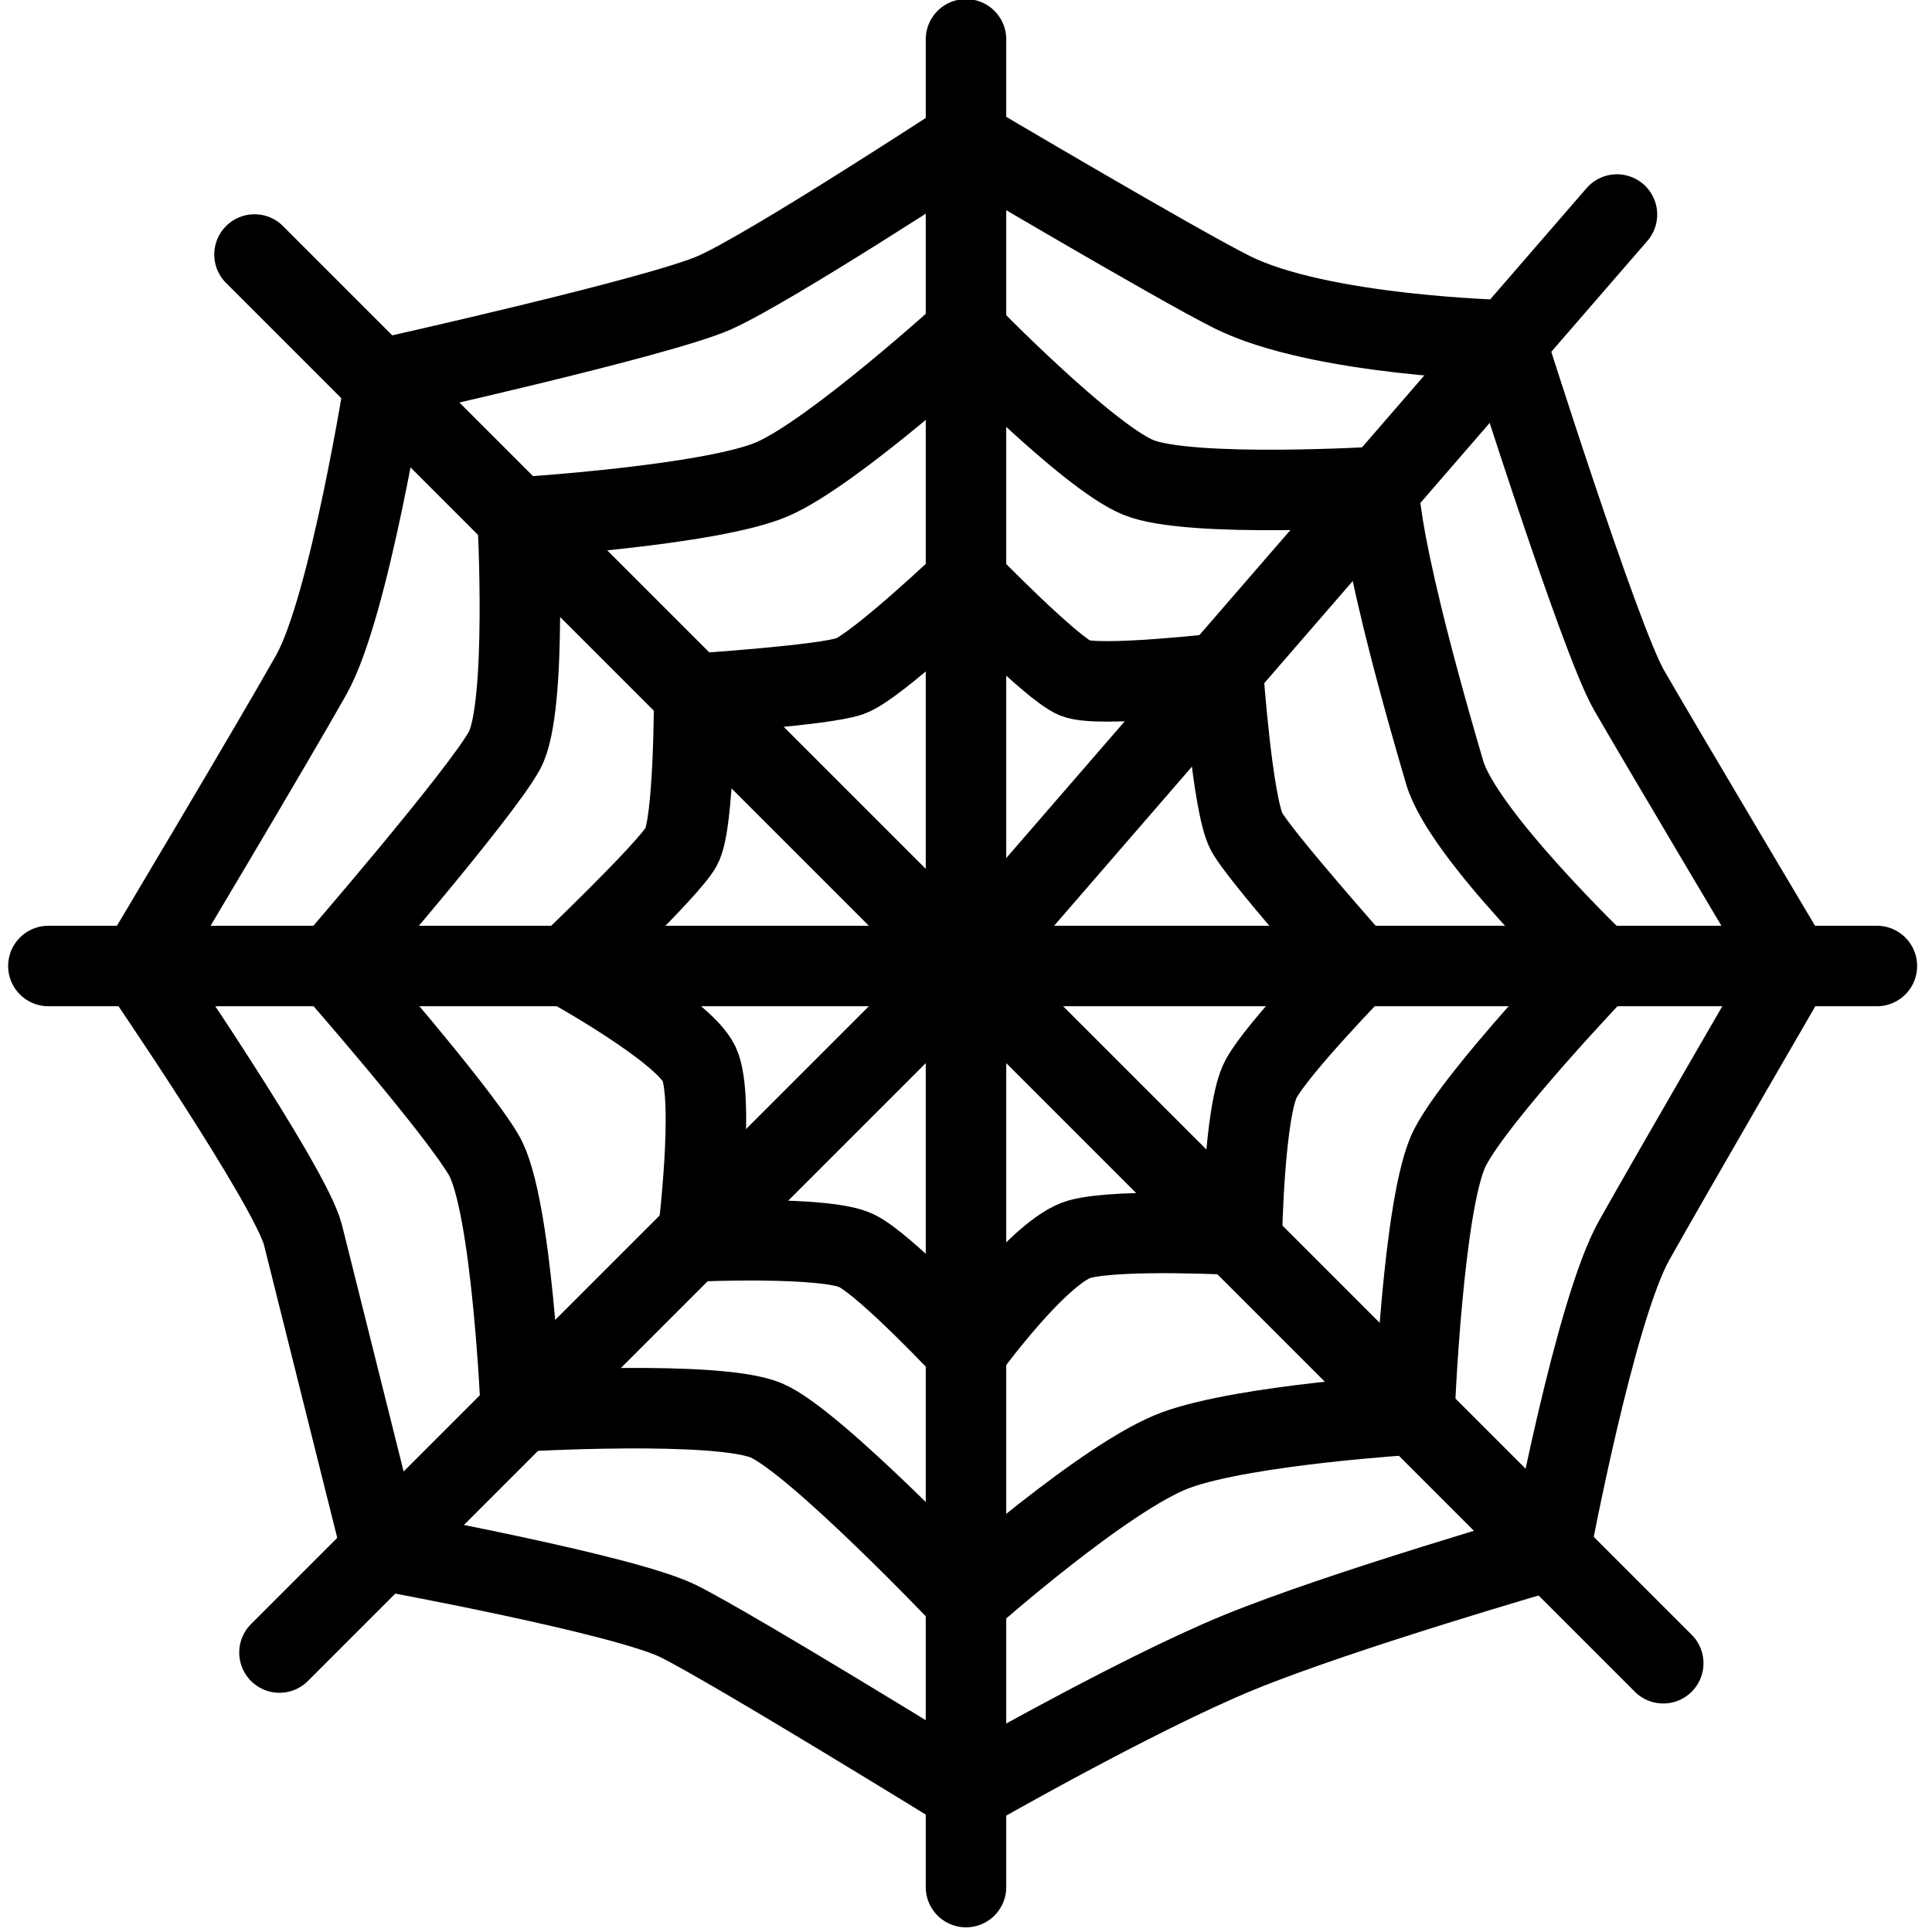
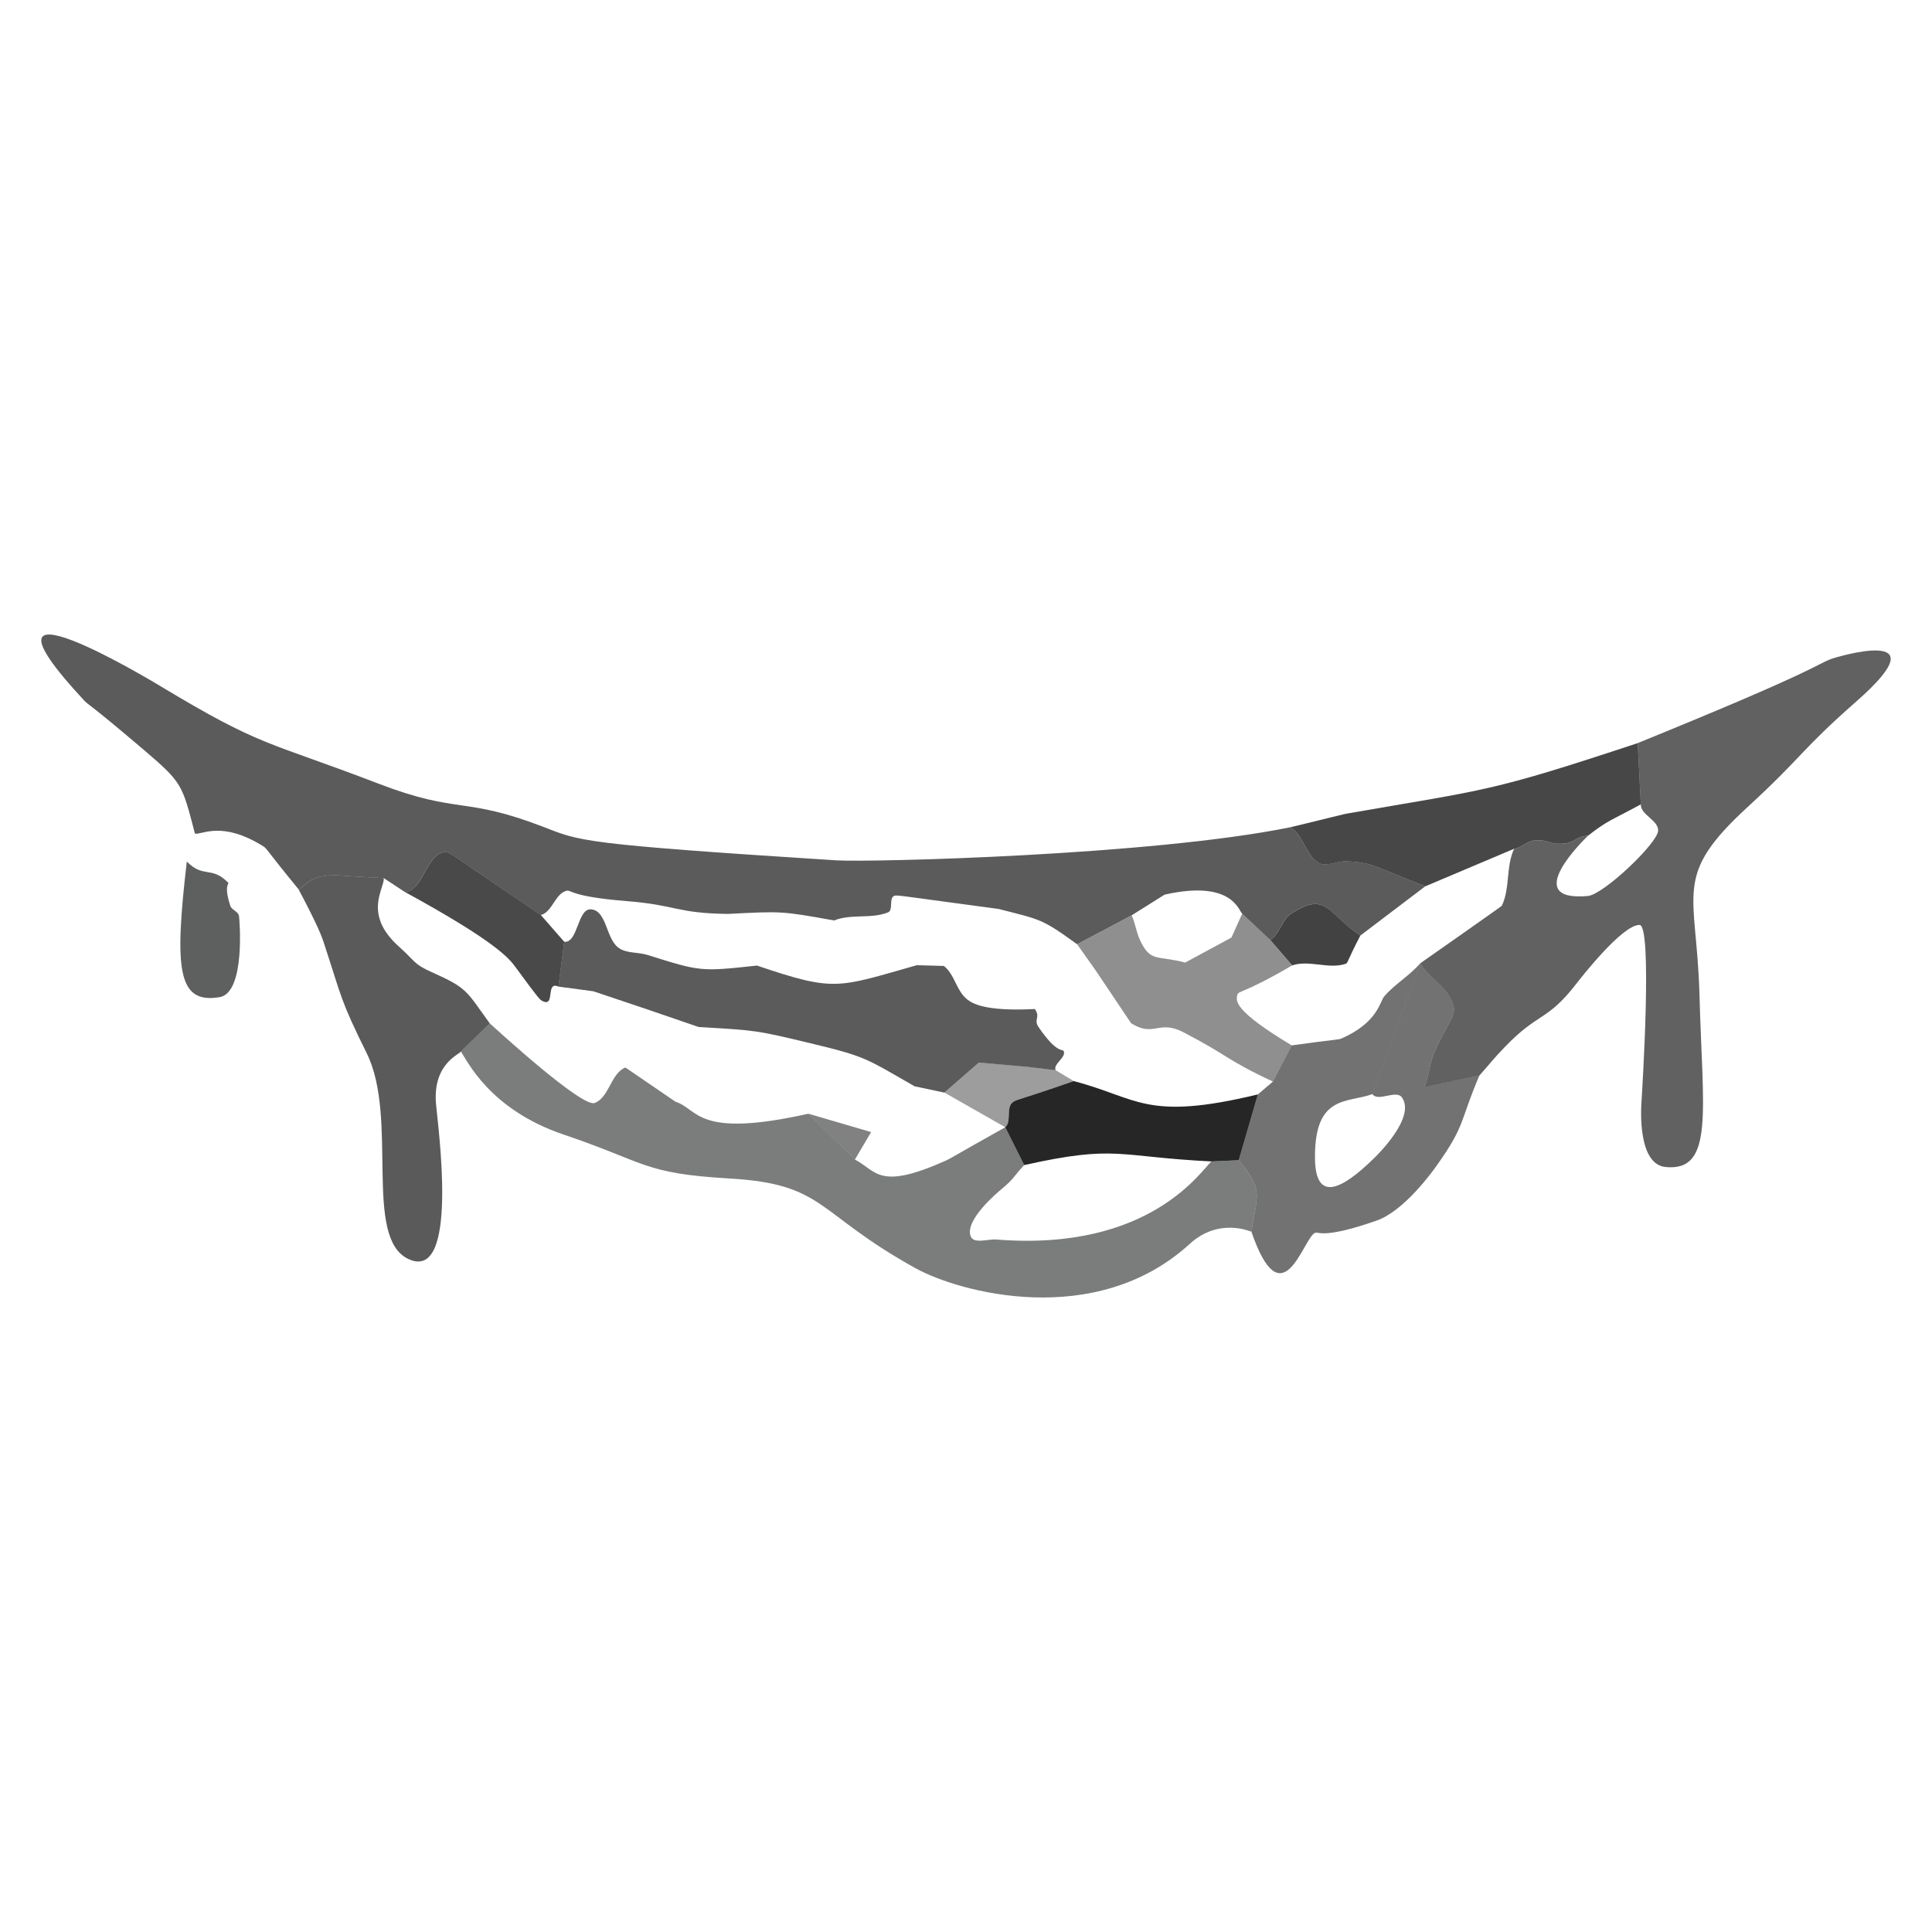
- <svg xmlns="http://www.w3.org/2000/svg" width="100%" height="100%" viewBox="0 0 72 72" version="1.1" xml:space="preserve" style="fill-rule:evenodd;clip-rule:evenodd;stroke-linecap:round;stroke-linejoin:round;stroke-miterlimit:1.5;">
+ <svg xmlns="http://www.w3.org/2000/svg" width="100%" height="100%" viewBox="0 0 72 72" version="1.1" xml:space="preserve" style="fill-rule:evenodd;clip-rule:evenodd;stroke-linejoin:round;stroke-miterlimit:2;">
  <g>
-     <path d="M36.016,21.652c0,0 -3.363,3.195 -4.333,3.544c-0.97,0.349 -5.813,0.659 -5.813,0.659c0,0 0.013,4.836 -0.485,5.708c-0.502,0.88 -4.239,4.437 -4.239,4.437c0,0 4.294,2.365 4.906,3.643c0.612,1.278 -0.066,6.617 -0.066,6.617c0,0 4.81,-0.209 5.937,0.351c1.127,0.561 4.094,3.737 4.094,3.737c0,0 2.725,-3.77 4.23,-4.172c1.505,-0.402 6.035,-0.15 6.035,-0.15c0,0 0.087,-4.661 0.714,-5.82c0.626,-1.159 3.594,-4.205 3.594,-4.205c0,0 -3.684,-4.149 -4.137,-5.015c-0.527,-1.008 -0.871,-5.904 -0.871,-5.904c0,0 -4.633,0.544 -5.51,0.193c-0.876,-0.351 -4.055,-3.621 -4.055,-3.621Z" style="fill:none;stroke:#000;stroke-width:3px;" />
-     <path d="M36,59.631c0,0 5.216,-4.638 7.827,-5.592c2.611,-0.953 8.883,-1.33 8.883,-1.33c0,0 0.315,-7.958 1.321,-9.931c1.006,-1.973 5.6,-6.779 5.6,-6.779c0,0 -5.109,-4.888 -5.791,-7.207c-2.856,-9.709 -2.472,-11.191 -2.367,-10.655c0,0 -7.14,0.44 -9.053,-0.346c-1.912,-0.786 -6.42,-5.424 -6.42,-5.424c0,0 -4.935,4.491 -7.198,5.482c-2.263,0.991 -9.512,1.439 -9.512,1.439c0,0 0.383,7.059 -0.483,8.667c-0.866,1.608 -6.438,8.043 -6.438,8.043c0,0 4.601,5.244 5.659,7.046c1.059,1.802 1.387,9.555 1.387,9.555c0,0 7.321,-0.43 9.139,0.334c1.817,0.764 7.446,6.696 7.446,6.696Z" style="fill:none;stroke:#000;stroke-width:3px;" />
+     <path d="M7.265,31.067c-0.483,-1.848 -0.461,-1.891 -1.938,-3.149c-2.017,-1.717 -2.032,-1.643 -2.187,-1.809c-4.767,-5.125 2.607,-0.678 2.803,-0.56c3.85,2.322 3.962,2.044 8.175,3.66c2.989,1.146 3.162,0.46 6.138,1.609c1.372,0.53 1.364,0.636 10.901,1.244c1.242,0.079 11.779,-0.18 16.934,-1.234c0.478,0.293 0.562,1.03 1.041,1.323c0.292,0.179 0.685,-0.072 1.027,-0.055c1.065,0.052 0.999,0.19 2.96,0.932c-0.809,0.613 -1.618,1.227 -2.427,1.84c-1.26,-0.866 -1.251,-1.656 -2.563,-0.83c-0.358,0.225 -0.433,0.766 -0.791,0.991l-1.046,-0.982c-0.127,-0.092 -0.365,-1.278 -2.891,-0.706c0,0 -1.129,0.709 -1.227,0.77c-0.678,0.359 -1.356,0.718 -2.034,1.078c-1.328,-0.961 -1.345,-0.908 -2.92,-1.314c-3.798,-0.508 -3.798,-0.532 -3.901,-0.486c-0.198,0.088 -0.022,0.529 -0.222,0.611c-0.628,0.257 -1.384,0.046 -2.011,0.303c-1.994,-0.358 -1.961,-0.344 -3.958,-0.244c-1.942,-0.026 -1.869,-0.325 -3.792,-0.479c-2.078,-0.166 -2.046,-0.427 -2.222,-0.384c-0.427,0.105 -0.533,0.799 -0.96,0.904c-3.409,-2.302 -3.4,-2.364 -3.578,-2.345c-0.697,0.075 -0.787,1.414 -1.484,1.489l-0.79,-0.519c-1.309,-0.076 -1.301,-0.07 -1.413,-0.082c-1.398,-0.146 -1.487,0.415 -1.767,0.493c-1.213,-1.479 -1.169,-1.51 -1.31,-1.597c-1.547,-0.966 -2.275,-0.421 -2.549,-0.472Z" style="fill:#070708;fill-opacity:0.66;" />
+     <path d="M61.034,27.692c6.705,-2.726 6.62,-2.911 7.207,-3.135c0.137,-0.052 4.222,-1.303 0.959,1.566c-2.143,1.885 -1.976,2.027 -4.071,3.952c-2.826,2.596 -1.898,3.123 -1.794,7.011c0.115,4.323 0.56,6.585 -1.266,6.405c-1.042,-0.102 -0.911,-2.184 -0.898,-2.387c0.033,-0.53 0.416,-6.625 -0.07,-6.634c-0.644,-0.012 -2.202,1.993 -2.36,2.197c-1.098,1.414 -1.406,1.042 -2.664,2.355c-0.498,0.52 -0.455,0.51 -0.943,1.057c-0.686,0.147 -1.372,0.293 -2.058,0.44c0.186,-0.415 0.195,-0.895 0.381,-1.31c0.62,-1.379 0.941,-1.387 0.571,-2.049c-0.272,-0.487 -0.825,-0.776 -1.097,-1.262c0.244,-0.171 3.027,-2.12 3.039,-2.145c0.312,-0.652 0.146,-1.468 0.457,-2.12c0.266,-0.028 0.475,-0.281 0.741,-0.309c0.562,-0.059 0.509,0.167 1.093,0.115c0.49,-0.044 0.398,-0.249 0.922,-0.296c-0.129,0.125 -2.563,2.478 -0.008,2.248c0.587,-0.053 2.601,-1.969 2.619,-2.435c0.015,-0.39 -0.66,-0.588 -0.645,-0.979c-0.038,-0.761 -0.077,-1.523 -0.115,-2.284Z" style="fill:#060606;fill-opacity:0.63;" />
+     <path d="M18.252,38.137c0.29,0.265 3.442,3.151 3.912,2.968c0.543,-0.212 0.601,-1.11 1.144,-1.322c0.621,0.425 1.242,0.85 1.864,1.274c0.867,0.273 0.763,1.385 4.954,0.448c0.578,0.569 1.156,1.138 1.734,1.706c0.821,0.44 0.884,1.156 3.375,0.048c0.187,-0.083 0.165,-0.093 2.227,-1.25l0.707,1.41c-0.424,0.449 -0.351,0.486 -0.846,0.897c-0.129,0.107 -1.376,1.144 -1.15,1.753c0.112,0.303 0.638,0.098 0.96,0.124c5.784,0.463 7.671,-2.64 8.017,-2.91l1.014,-0.045c0.916,1.113 0.702,1.217 0.471,2.664c-0.015,0.003 -1.201,-0.547 -2.293,0.451c-3.515,3.212 -8.606,1.806 -10.227,0.908c-3.744,-2.074 -3.342,-3.136 -6.941,-3.343c-3.21,-0.185 -3.099,-0.6 -6.158,-1.632c-2.804,-0.946 -3.622,-2.801 -3.843,-3.101c0.359,-0.349 0.719,-0.698 1.078,-1.048Z" style="fill:#070808;fill-opacity:0.53;" />
+     <path d="M52.931,35.896c0.272,0.487 0.825,0.776 1.097,1.262c0.37,0.662 0.05,0.67 -0.571,2.049c-0.186,0.415 -0.195,0.895 -0.381,1.31c0.686,-0.147 1.372,-0.293 2.058,-0.44c-0.742,1.73 -0.503,1.832 -1.594,3.363c-0.141,0.198 -1.201,1.687 -2.243,2.05c-2.099,0.732 -2.161,0.364 -2.318,0.47c-0.444,0.299 -1.211,3.228 -2.343,-0.058c0.231,-1.447 0.445,-1.551 -0.471,-2.664c0.238,-0.818 0.475,-1.635 0.713,-2.453l0.561,-0.479c0.234,-0.449 0.467,-0.899 0.701,-1.348c1.725,-0.242 1.725,-0.2 1.863,-0.261c1.34,-0.588 1.433,-1.389 1.576,-1.557c0.397,-0.466 0.955,-0.779 1.353,-1.245l-1.788,4.88c-0.938,0.339 -2.148,0.013 -2.139,2.357c0.006,1.7 0.984,1.225 2.206,0.027c0.142,-0.139 1.555,-1.524 1.035,-2.261c-0.213,-0.302 -0.888,0.179 -1.101,-0.123l1.788,-4.88Z" style="fill:#070707;fill-opacity:0.57;" />
+     <path d="M21.027,35.098c0.522,0.053 0.487,-1.263 1.009,-1.209c0.572,0.058 0.543,1.051 0.99,1.413c0.294,0.239 0.739,0.171 1.1,0.285c1.997,0.628 1.991,0.622 4.084,0.397c2.925,0.989 2.984,0.826 5.958,-0.014l1.006,0.028c0.405,0.308 0.47,0.943 0.876,1.251c0.162,0.123 0.598,0.454 2.517,0.354c0.223,0.326 -0.064,0.38 0.142,0.681c0.689,1.007 0.896,0.794 0.934,0.89c0.094,0.24 -0.399,0.471 -0.305,0.71l-1.078,-0.129c-0.593,-0.052 -1.186,-0.105 -1.779,-0.157c-0.429,0.374 -0.858,0.747 -1.287,1.121l-1.111,-0.236c-1.842,-1.056 -1.809,-1.107 -3.892,-1.607c-2.048,-0.492 -2.028,-0.475 -4.155,-0.603c-1.968,-0.678 -1.947,-0.669 -3.924,-1.331l-1.301,-0.174c0.072,-0.557 0.143,-1.114 0.215,-1.671Z" style="fill:#070708;fill-opacity:0.66;" />
+     <path d="M11.124,33.136c0.28,-0.078 0.369,-0.639 1.767,-0.493c0.113,0.012 0.105,0.006 1.413,0.082c0.021,0.403 -0.786,1.342 0.562,2.551c0.625,0.561 0.54,0.647 1.219,0.951c1.351,0.604 1.275,0.684 2.167,1.911c-0.359,0.349 -0.719,0.698 -1.078,1.048c-0.057,0.12 -1.047,0.45 -0.926,1.946c0.063,0.785 0.897,6.716 -1.042,5.781c-1.672,-0.806 -0.348,-5.25 -1.537,-7.656c-0.998,-2.02 -0.909,-2.014 -1.604,-4.132c-0.055,-0.167 -0.192,-0.584 -0.942,-1.988Z" style="fill:#060607;fill-opacity:0.66;" />
+     <path d="M61.034,27.692c0.038,0.761 0.077,1.523 0.115,2.284c-1.186,0.644 -1.203,0.578 -1.966,1.165c-0.524,0.047 -0.432,0.252 -0.922,0.296c-0.584,0.053 -0.532,-0.174 -1.093,-0.115c-0.266,0.028 -0.475,0.281 -0.741,0.309c-1.102,0.466 -2.205,0.932 -3.307,1.398c-1.961,-0.742 -1.895,-0.881 -2.96,-0.932c-0.343,-0.017 -0.735,0.234 -1.027,0.055c-0.478,-0.293 -0.562,-1.03 -1.041,-1.323c1.968,-0.475 1.953,-0.483 2.125,-0.513c5.253,-0.914 5.264,-0.785 10.817,-2.623Z" style="fill:#070707;fill-opacity:0.74;" />
+     <path d="M42.175,34.112c0.132,0.289 0.169,0.614 0.301,0.903c0.395,0.866 0.634,0.575 1.692,0.857c0.574,-0.31 1.148,-0.621 1.723,-0.931l0.403,-0.893l1.046,0.982l0.817,0.947c-1.879,1.095 -2.003,0.927 -2.047,1.108c-0.052,0.215 -0.139,0.574 2.03,1.874c-0.234,0.449 -0.467,0.899 -0.701,1.348c-1.76,-0.82 -1.641,-0.959 -3.341,-1.84c-0.919,-0.477 -1.088,0.202 -1.944,-0.332c0,0 -1.21,-1.803 -1.315,-1.96l-0.697,-0.985c0.678,-0.359 1.356,-0.718 2.034,-1.078Z" style="fill:#080808;fill-opacity:0.45;" />
+     <path d="M40.013,40.289c2.402,0.623 2.678,1.507 6.865,0.496c-0.238,0.818 -0.475,1.635 -0.713,2.453l-1.014,0.045c-3.517,-0.171 -3.526,-0.634 -6.982,0.136l-0.707,-1.41c0.244,-0.206 0.024,-0.714 0.268,-0.92c0.148,-0.125 0.168,-0.059 2.283,-0.8Z" style="fill:#040404;fill-opacity:0.86;" />
+     <path d="M15.094,33.244c0.697,-0.075 0.787,-1.414 1.484,-1.489c0.177,-0.019 0.169,0.044 3.578,2.345l0.871,0.997c-0.072,0.557 -0.143,1.114 -0.215,1.671c-0.49,-0.219 -0.112,0.755 -0.575,0.548c-0.118,-0.053 -0.133,-0.059 -1.015,-1.26c-0.237,-0.322 -0.683,-0.929 -4.128,-2.812Z" style="fill:#060606;fill-opacity:0.73;" />
+     <path d="M6.961,32.106c0.626,0.637 0.916,0.151 1.543,0.789c0.049,0.049 -0.177,0.078 0.079,0.862c0.05,0.153 0.281,0.206 0.321,0.363c0.02,0.078 0.262,2.877 -0.72,3.041c-1.567,0.263 -1.691,-1.031 -1.222,-5.055Z" style="fill:#040505;fill-opacity:0.64;" />
+     <path d="M36.482,39.597c0.593,0.052 1.186,0.105 1.779,0.157l1.078,0.129l0.675,0.405c-2.115,0.741 -2.135,0.675 -2.283,0.8c-0.244,0.206 -0.024,0.714 -0.268,0.92c-0.756,-0.43 -1.511,-0.86 -2.267,-1.29c0.429,-0.374 0.858,-0.747 1.287,-1.121Z" style="fill:#0a0a0a;fill-opacity:0.4;" />
+     <path d="M47.34,35.03c0.358,-0.225 0.433,-0.766 0.791,-0.991c1.312,-0.825 1.302,-0.036 2.563,0.83c-0.506,0.973 -0.456,1.018 -0.545,1.049c-0.629,0.214 -1.362,-0.155 -1.991,0.059l-0.817,-0.947Z" style="fill:#060706;fill-opacity:0.76;" />
+     <path d="M30.126,41.505c0.779,0.228 1.559,0.456 2.338,0.684l-0.604,1.023c-0.578,-0.569 -1.156,-1.138 -1.734,-1.706Z" style="fill:#080809;fill-opacity:0.51;" />
  </g>
-   <path d="M36,36l0,-34.534l0,34.534Z" style="fill:none;stroke:#000;stroke-width:3px;" />
-   <path d="M60.259,7.995l-24.259,28.005" style="fill:none;stroke:#000;stroke-width:3px;" />
-   <path d="M36,36l33.946,0" style="fill:none;stroke:#000;stroke-width:3px;" />
-   <path d="M36,36l0,34.326" style="fill:none;stroke:#000;stroke-width:3px;" />
-   <path d="M36,36l25.984,25.984" style="fill:none;stroke:#000;stroke-width:3px;" />
-   <path d="M36,36l-26.515,-26.515" style="fill:none;stroke:#000;stroke-width:3px;" />
-   <path d="M36,36l-34.197,0" style="fill:none;stroke:#000;stroke-width:3px;" />
-   <path d="M36,36l-25.585,25.585" style="fill:none;stroke:#000;stroke-width:3px;" />
-   <path d="M36,66.788c0,0 6.297,-3.619 10.163,-5.204c3.867,-1.584 11.607,-3.814 11.607,-3.814c0,0 1.668,-8.944 3.131,-11.546c1.463,-2.602 5.886,-10.224 5.886,-10.224c0,0 -4.995,-8.395 -6.083,-10.289c-1.088,-1.894 -4.604,-13.032 -4.604,-13.032c0,0 -6.912,-0.154 -10.192,-1.796c-2.117,-1.059 -9.909,-5.672 -9.909,-5.672c0,0 -7.307,4.784 -9.373,5.697c-2.067,0.913 -12.26,3.184 -12.26,3.184c0,0 -1.339,8.518 -2.764,11.053c-1.425,2.535 -6.391,10.854 -6.391,10.854c0,0 5.623,8.203 6.081,10.027c0.458,1.824 2.937,11.743 2.937,11.743c0,0 9.021,1.644 11.045,2.644c2.023,1.001 10.726,6.373 10.726,6.373Z" style="fill:none;stroke:#000;stroke-width:3px;" />
</svg>
